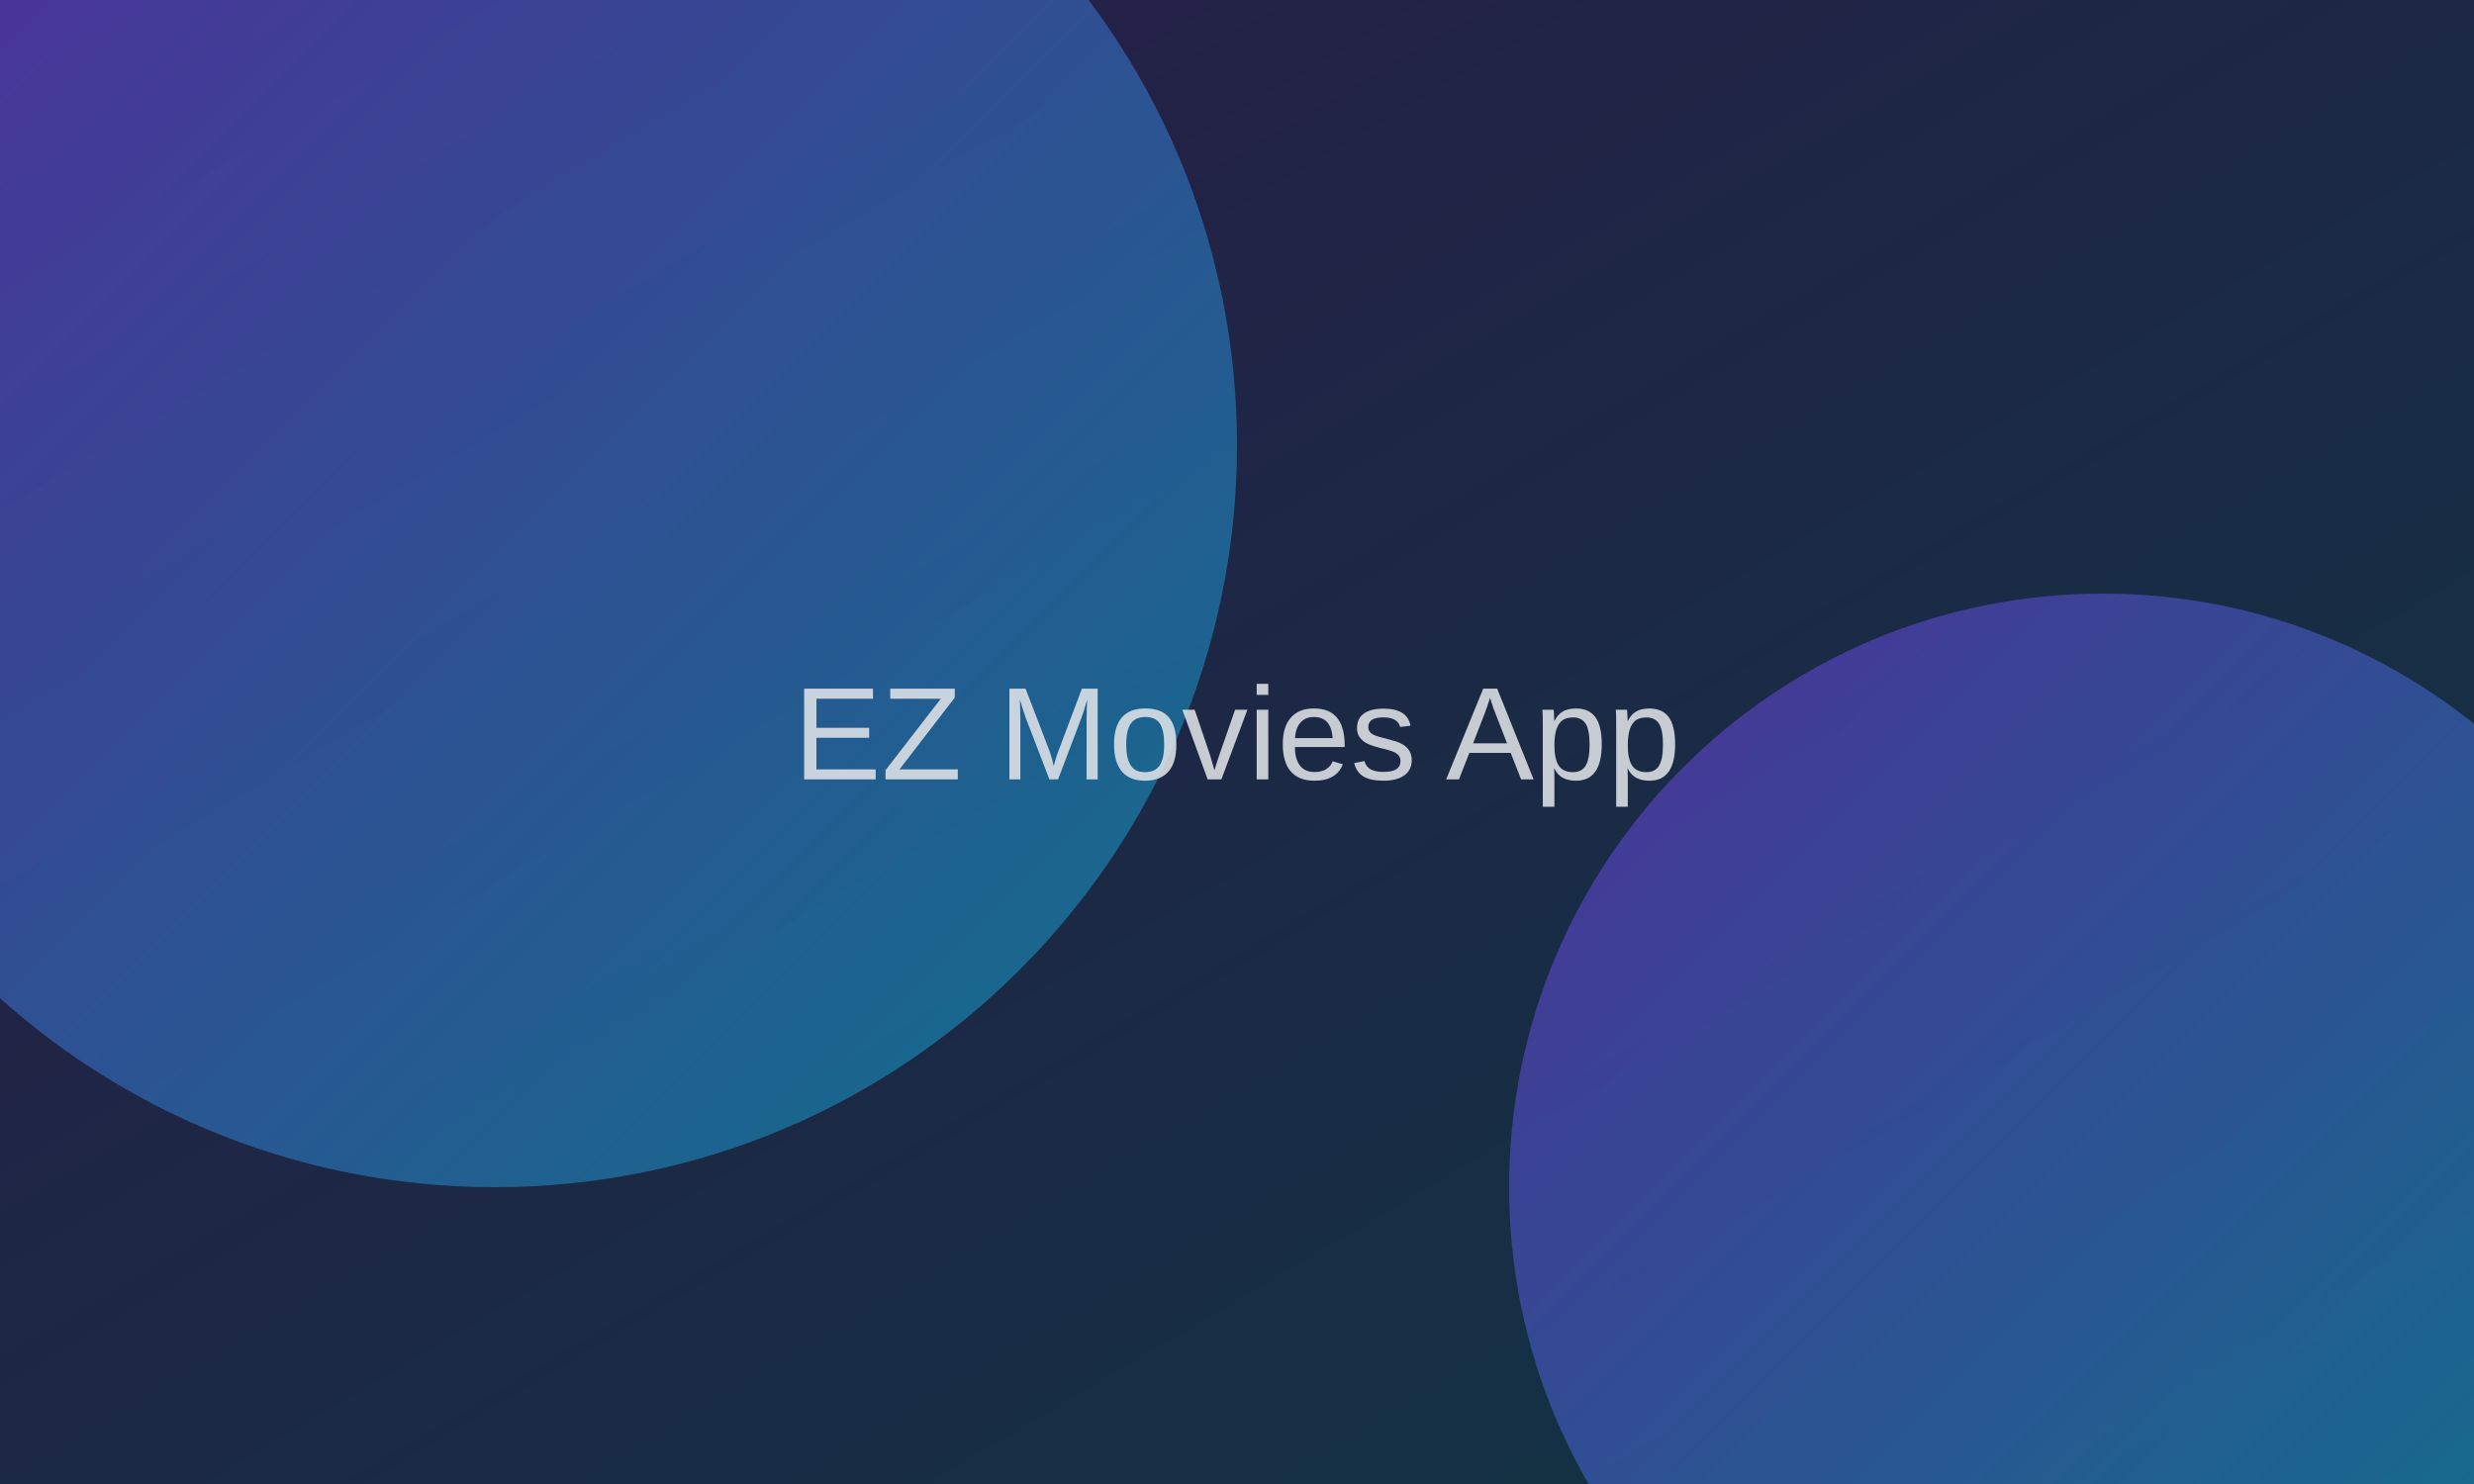
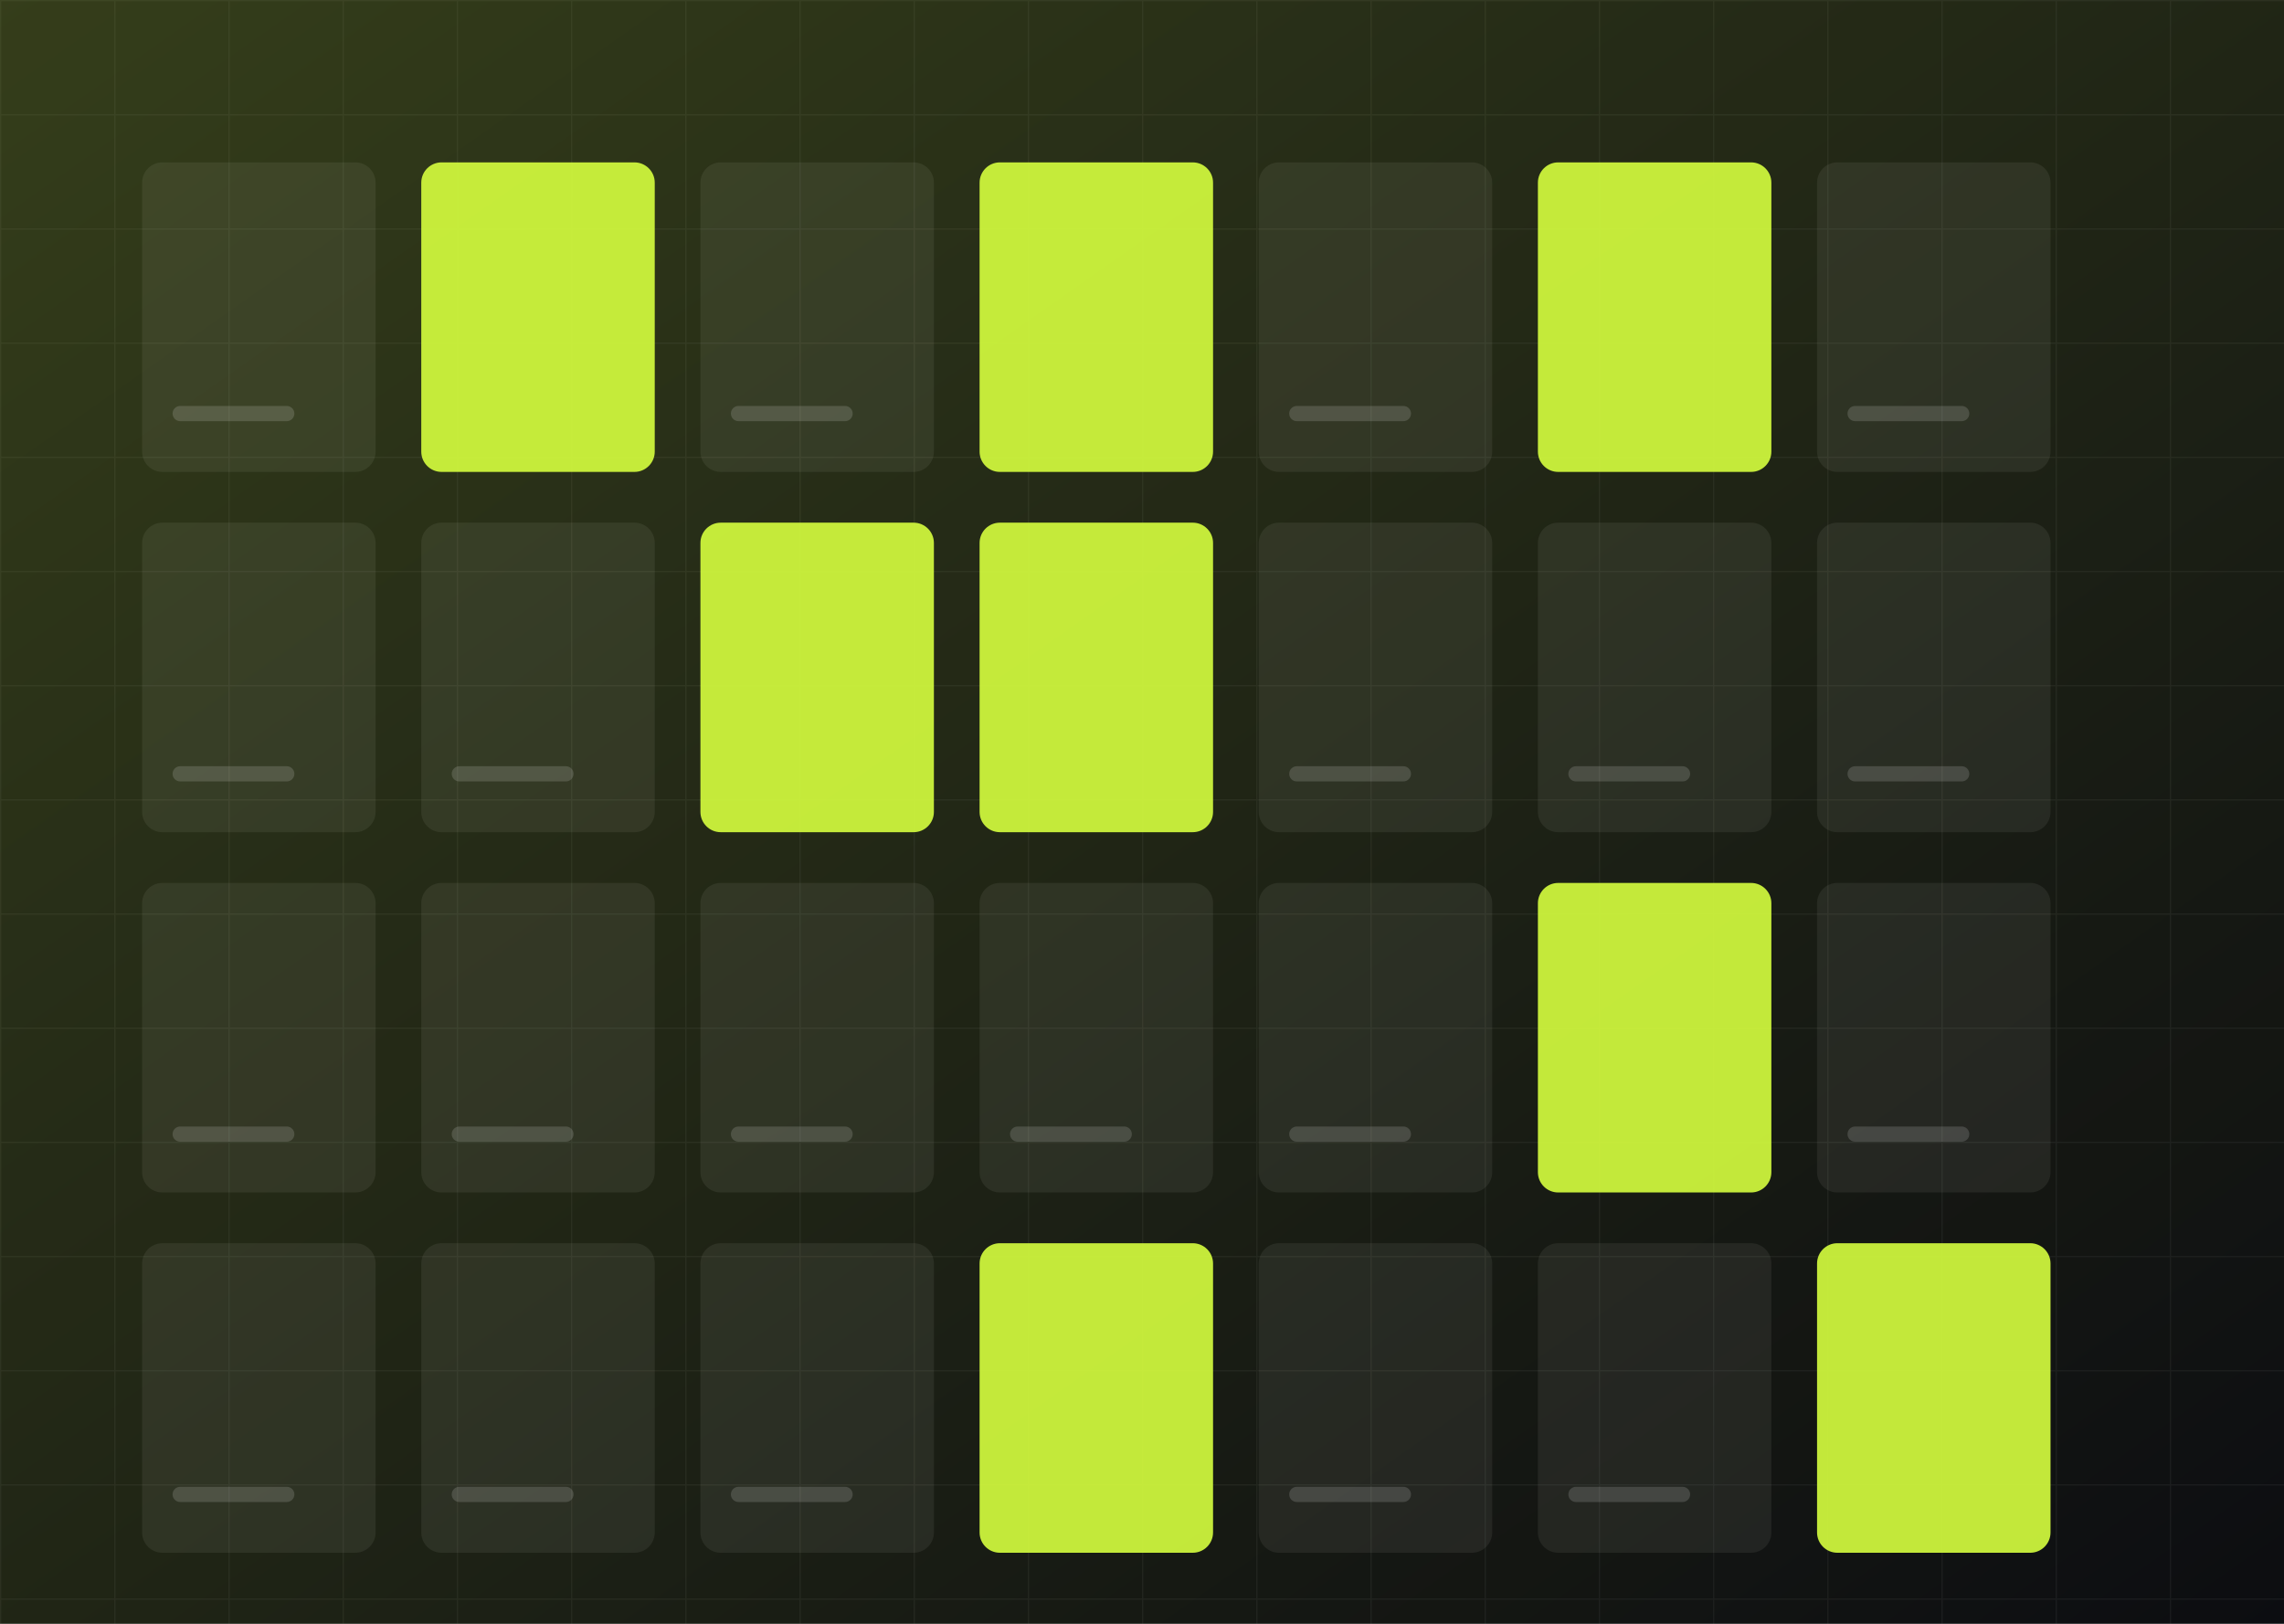
- <svg xmlns="http://www.w3.org/2000/svg" width="600" height="360" viewBox="0 0 600 360">
+ <svg xmlns="http://www.w3.org/2000/svg" width="900" height="640" viewBox="0 0 900 640">
  <defs>
-     <linearGradient id="g-p1" x1="0%" y1="0%" x2="100%" y2="100%">
-       <stop offset="0%" stop-color="#7c3aed" />
-       <stop offset="100%" stop-color="#06b6d4" />
+     <linearGradient id="glow-p1" x1="0%" y1="0%" x2="100%" y2="100%">
+       <stop offset="0%" stop-color="#D6FF3F" stop-opacity="0.20" />
+       <stop offset="100%" stop-color="#D6FF3F" stop-opacity="0" />
    </linearGradient>
+     <pattern id="grid-p1" width="45" height="45" patternUnits="userSpaceOnUse">
+       <path d="M 45 0 L 0 0 0 45" fill="none" stroke="#F2F2F0" stroke-opacity="0.055" stroke-width="1" />
+     </pattern>
  </defs>
-   <rect width="600" height="360" fill="#12121a" />
-   <rect width="600" height="360" fill="url(#g-p1)" opacity="0.22" />
-   <g opacity="0.5">
-     <circle cx="120" cy="108" r="180" fill="url(#g-p1)" />
-     <circle cx="510" cy="288" r="144" fill="url(#g-p1)" />
-   </g>
-   <text x="50%" y="50%" font-family="Arial, sans-serif" font-size="32" fill="#e5e7eb" text-anchor="middle" dominant-baseline="middle" opacity="0.85">EZ Movies App</text>
+   <rect width="900" height="640" fill="#0C0D11" />
+   <rect width="900" height="640" fill="url(#grid-p1)" />
+   <rect width="900" height="640" fill="url(#glow-p1)" />
+   <rect x="56" y="64" width="92" height="122" rx="8" fill="#F2F2F0" fill-opacity="0.07" />
+   <rect x="68" y="160" width="48" height="6" rx="3" fill="#F2F2F0" fill-opacity="0.16" />
+   <rect x="166" y="64" width="92" height="122" rx="8" fill="#D6FF3F" fill-opacity="0.9" />
+   <rect x="276" y="64" width="92" height="122" rx="8" fill="#F2F2F0" fill-opacity="0.07" />
+   <rect x="288" y="160" width="48" height="6" rx="3" fill="#F2F2F0" fill-opacity="0.16" />
+   <rect x="386" y="64" width="92" height="122" rx="8" fill="#D6FF3F" fill-opacity="0.9" />
+   <rect x="496" y="64" width="92" height="122" rx="8" fill="#F2F2F0" fill-opacity="0.07" />
+   <rect x="508" y="160" width="48" height="6" rx="3" fill="#F2F2F0" fill-opacity="0.16" />
+   <rect x="606" y="64" width="92" height="122" rx="8" fill="#D6FF3F" fill-opacity="0.9" />
+   <rect x="716" y="64" width="92" height="122" rx="8" fill="#F2F2F0" fill-opacity="0.07" />
+   <rect x="728" y="160" width="48" height="6" rx="3" fill="#F2F2F0" fill-opacity="0.16" />
+   <rect x="56" y="206" width="92" height="122" rx="8" fill="#F2F2F0" fill-opacity="0.07" />
+   <rect x="68" y="302" width="48" height="6" rx="3" fill="#F2F2F0" fill-opacity="0.16" />
+   <rect x="166" y="206" width="92" height="122" rx="8" fill="#F2F2F0" fill-opacity="0.07" />
+   <rect x="178" y="302" width="48" height="6" rx="3" fill="#F2F2F0" fill-opacity="0.16" />
+   <rect x="276" y="206" width="92" height="122" rx="8" fill="#D6FF3F" fill-opacity="0.9" />
+   <rect x="386" y="206" width="92" height="122" rx="8" fill="#D6FF3F" fill-opacity="0.9" />
+   <rect x="496" y="206" width="92" height="122" rx="8" fill="#F2F2F0" fill-opacity="0.07" />
+   <rect x="508" y="302" width="48" height="6" rx="3" fill="#F2F2F0" fill-opacity="0.16" />
+   <rect x="606" y="206" width="92" height="122" rx="8" fill="#F2F2F0" fill-opacity="0.07" />
+   <rect x="618" y="302" width="48" height="6" rx="3" fill="#F2F2F0" fill-opacity="0.16" />
+   <rect x="716" y="206" width="92" height="122" rx="8" fill="#F2F2F0" fill-opacity="0.07" />
+   <rect x="728" y="302" width="48" height="6" rx="3" fill="#F2F2F0" fill-opacity="0.16" />
+   <rect x="56" y="348" width="92" height="122" rx="8" fill="#F2F2F0" fill-opacity="0.07" />
+   <rect x="68" y="444" width="48" height="6" rx="3" fill="#F2F2F0" fill-opacity="0.16" />
+   <rect x="166" y="348" width="92" height="122" rx="8" fill="#F2F2F0" fill-opacity="0.07" />
+   <rect x="178" y="444" width="48" height="6" rx="3" fill="#F2F2F0" fill-opacity="0.16" />
+   <rect x="276" y="348" width="92" height="122" rx="8" fill="#F2F2F0" fill-opacity="0.07" />
+   <rect x="288" y="444" width="48" height="6" rx="3" fill="#F2F2F0" fill-opacity="0.16" />
+   <rect x="386" y="348" width="92" height="122" rx="8" fill="#F2F2F0" fill-opacity="0.07" />
+   <rect x="398" y="444" width="48" height="6" rx="3" fill="#F2F2F0" fill-opacity="0.16" />
+   <rect x="496" y="348" width="92" height="122" rx="8" fill="#F2F2F0" fill-opacity="0.07" />
+   <rect x="508" y="444" width="48" height="6" rx="3" fill="#F2F2F0" fill-opacity="0.16" />
+   <rect x="606" y="348" width="92" height="122" rx="8" fill="#D6FF3F" fill-opacity="0.9" />
+   <rect x="716" y="348" width="92" height="122" rx="8" fill="#F2F2F0" fill-opacity="0.07" />
+   <rect x="728" y="444" width="48" height="6" rx="3" fill="#F2F2F0" fill-opacity="0.16" />
+   <rect x="56" y="490" width="92" height="122" rx="8" fill="#F2F2F0" fill-opacity="0.07" />
+   <rect x="68" y="586" width="48" height="6" rx="3" fill="#F2F2F0" fill-opacity="0.16" />
+   <rect x="166" y="490" width="92" height="122" rx="8" fill="#F2F2F0" fill-opacity="0.07" />
+   <rect x="178" y="586" width="48" height="6" rx="3" fill="#F2F2F0" fill-opacity="0.16" />
+   <rect x="276" y="490" width="92" height="122" rx="8" fill="#F2F2F0" fill-opacity="0.07" />
+   <rect x="288" y="586" width="48" height="6" rx="3" fill="#F2F2F0" fill-opacity="0.16" />
+   <rect x="386" y="490" width="92" height="122" rx="8" fill="#D6FF3F" fill-opacity="0.9" />
+   <rect x="496" y="490" width="92" height="122" rx="8" fill="#F2F2F0" fill-opacity="0.07" />
+   <rect x="508" y="586" width="48" height="6" rx="3" fill="#F2F2F0" fill-opacity="0.16" />
+   <rect x="606" y="490" width="92" height="122" rx="8" fill="#F2F2F0" fill-opacity="0.07" />
+   <rect x="618" y="586" width="48" height="6" rx="3" fill="#F2F2F0" fill-opacity="0.16" />
+   <rect x="716" y="490" width="92" height="122" rx="8" fill="#D6FF3F" fill-opacity="0.9" />
</svg>
